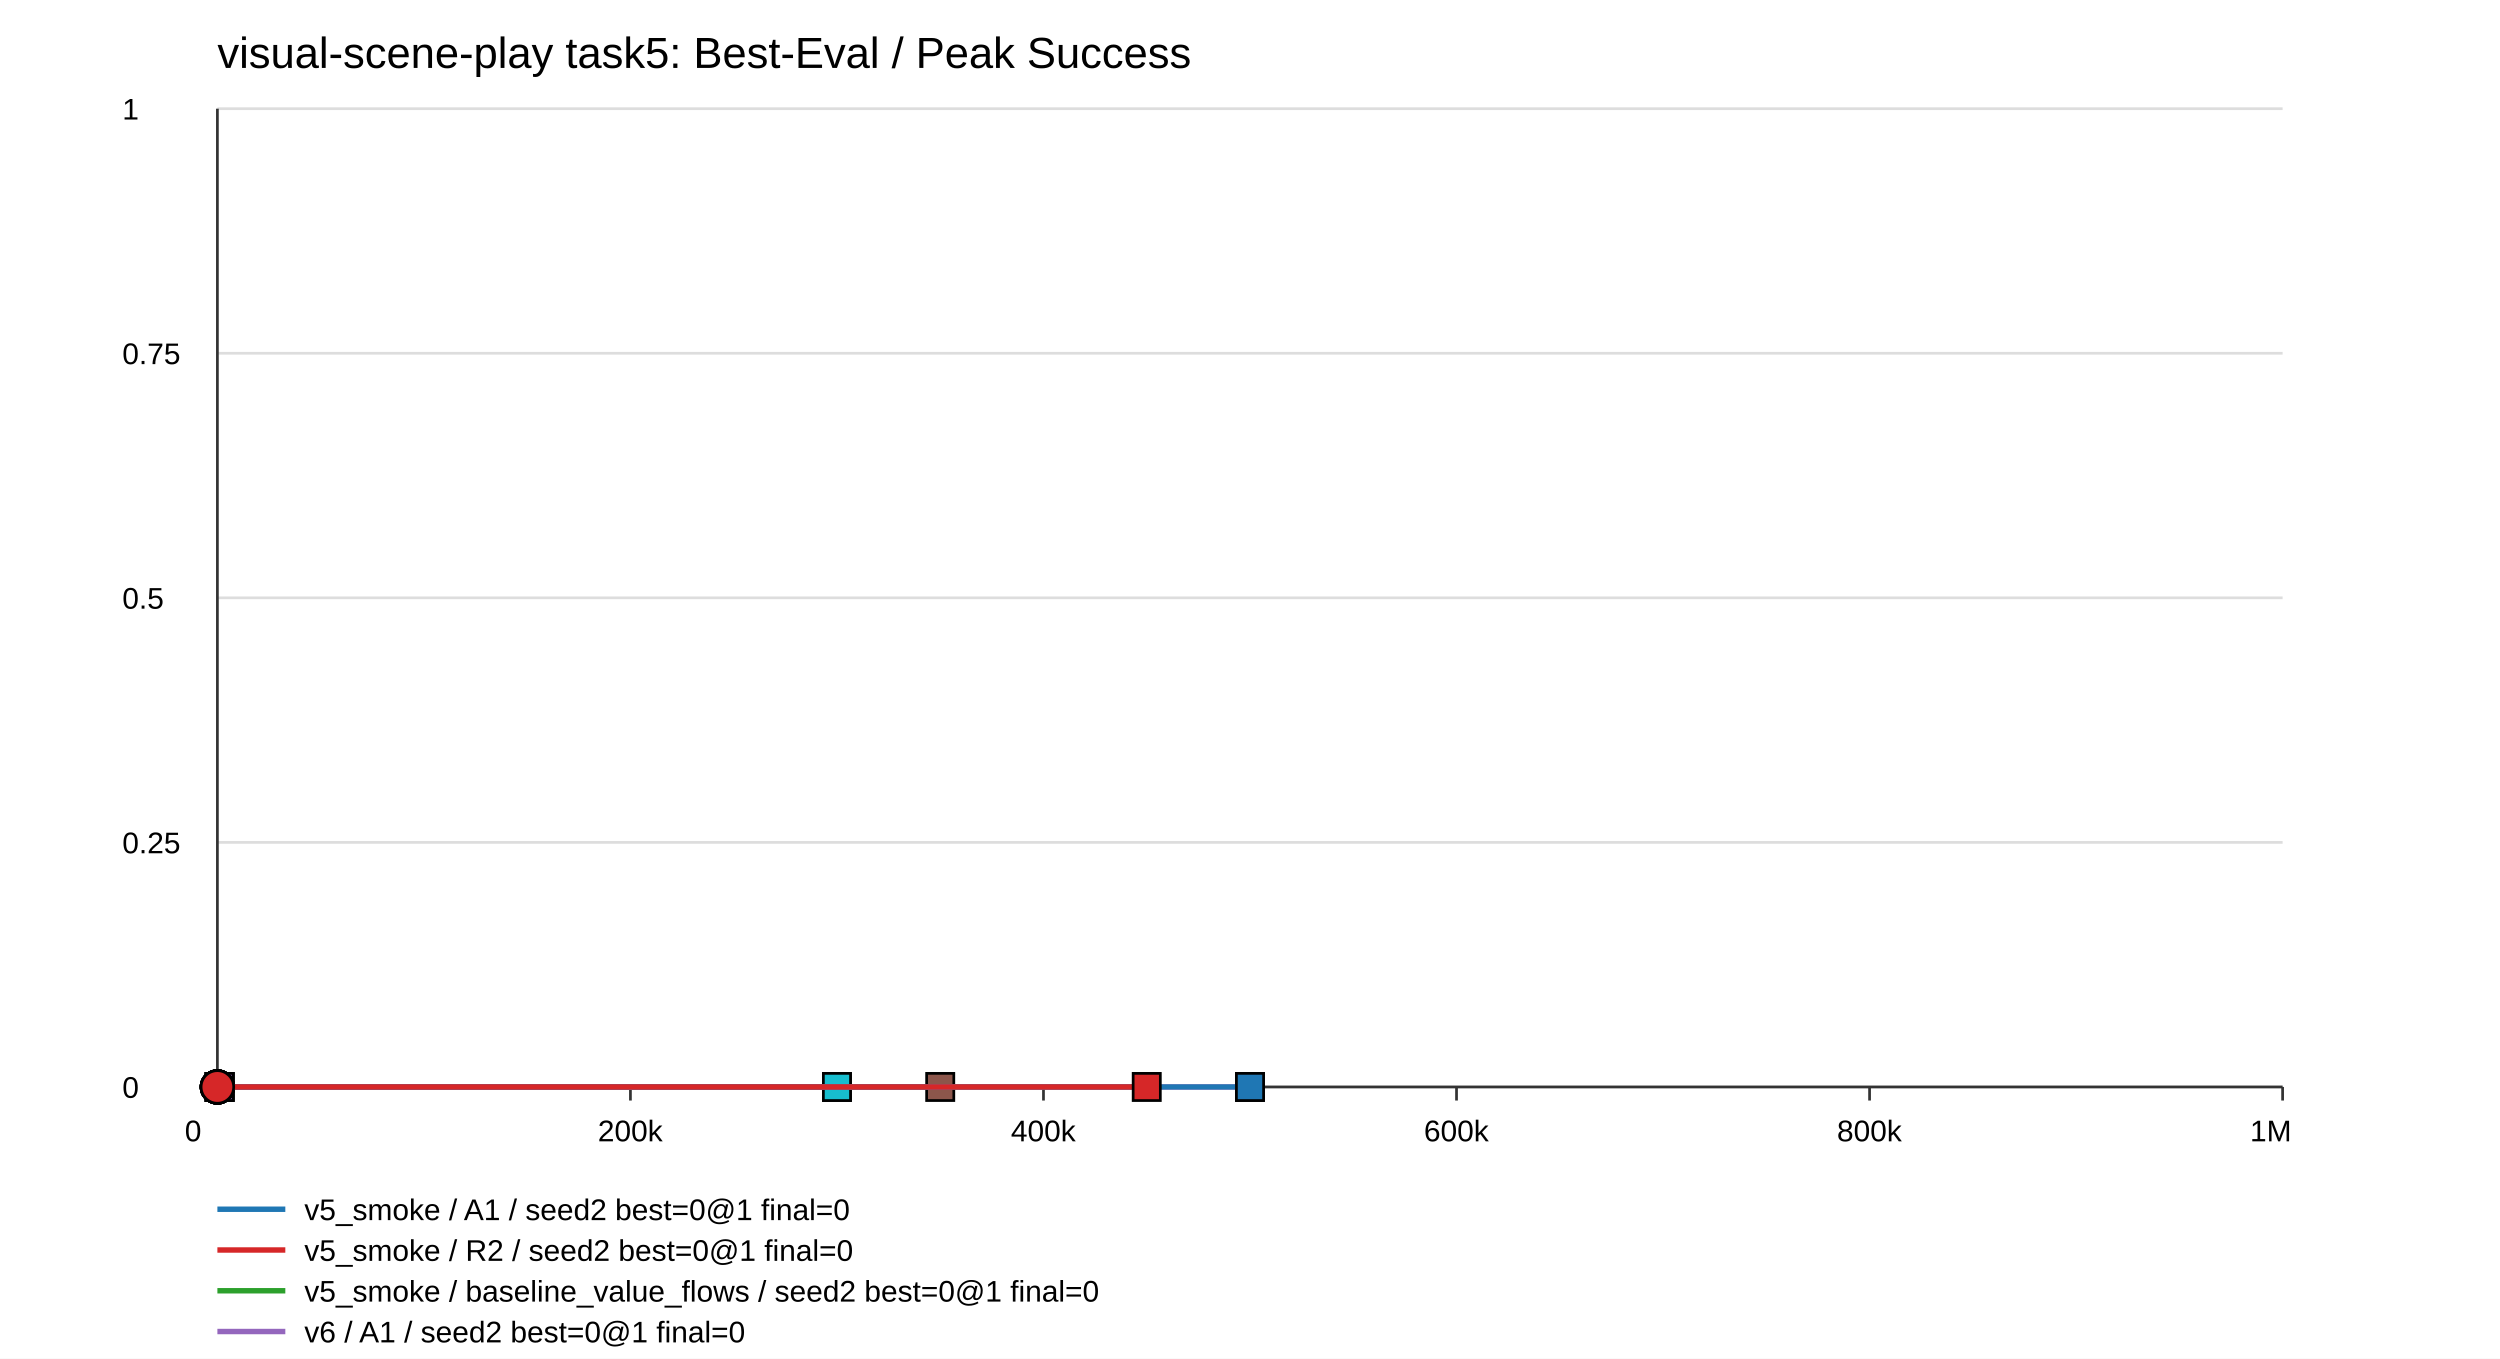
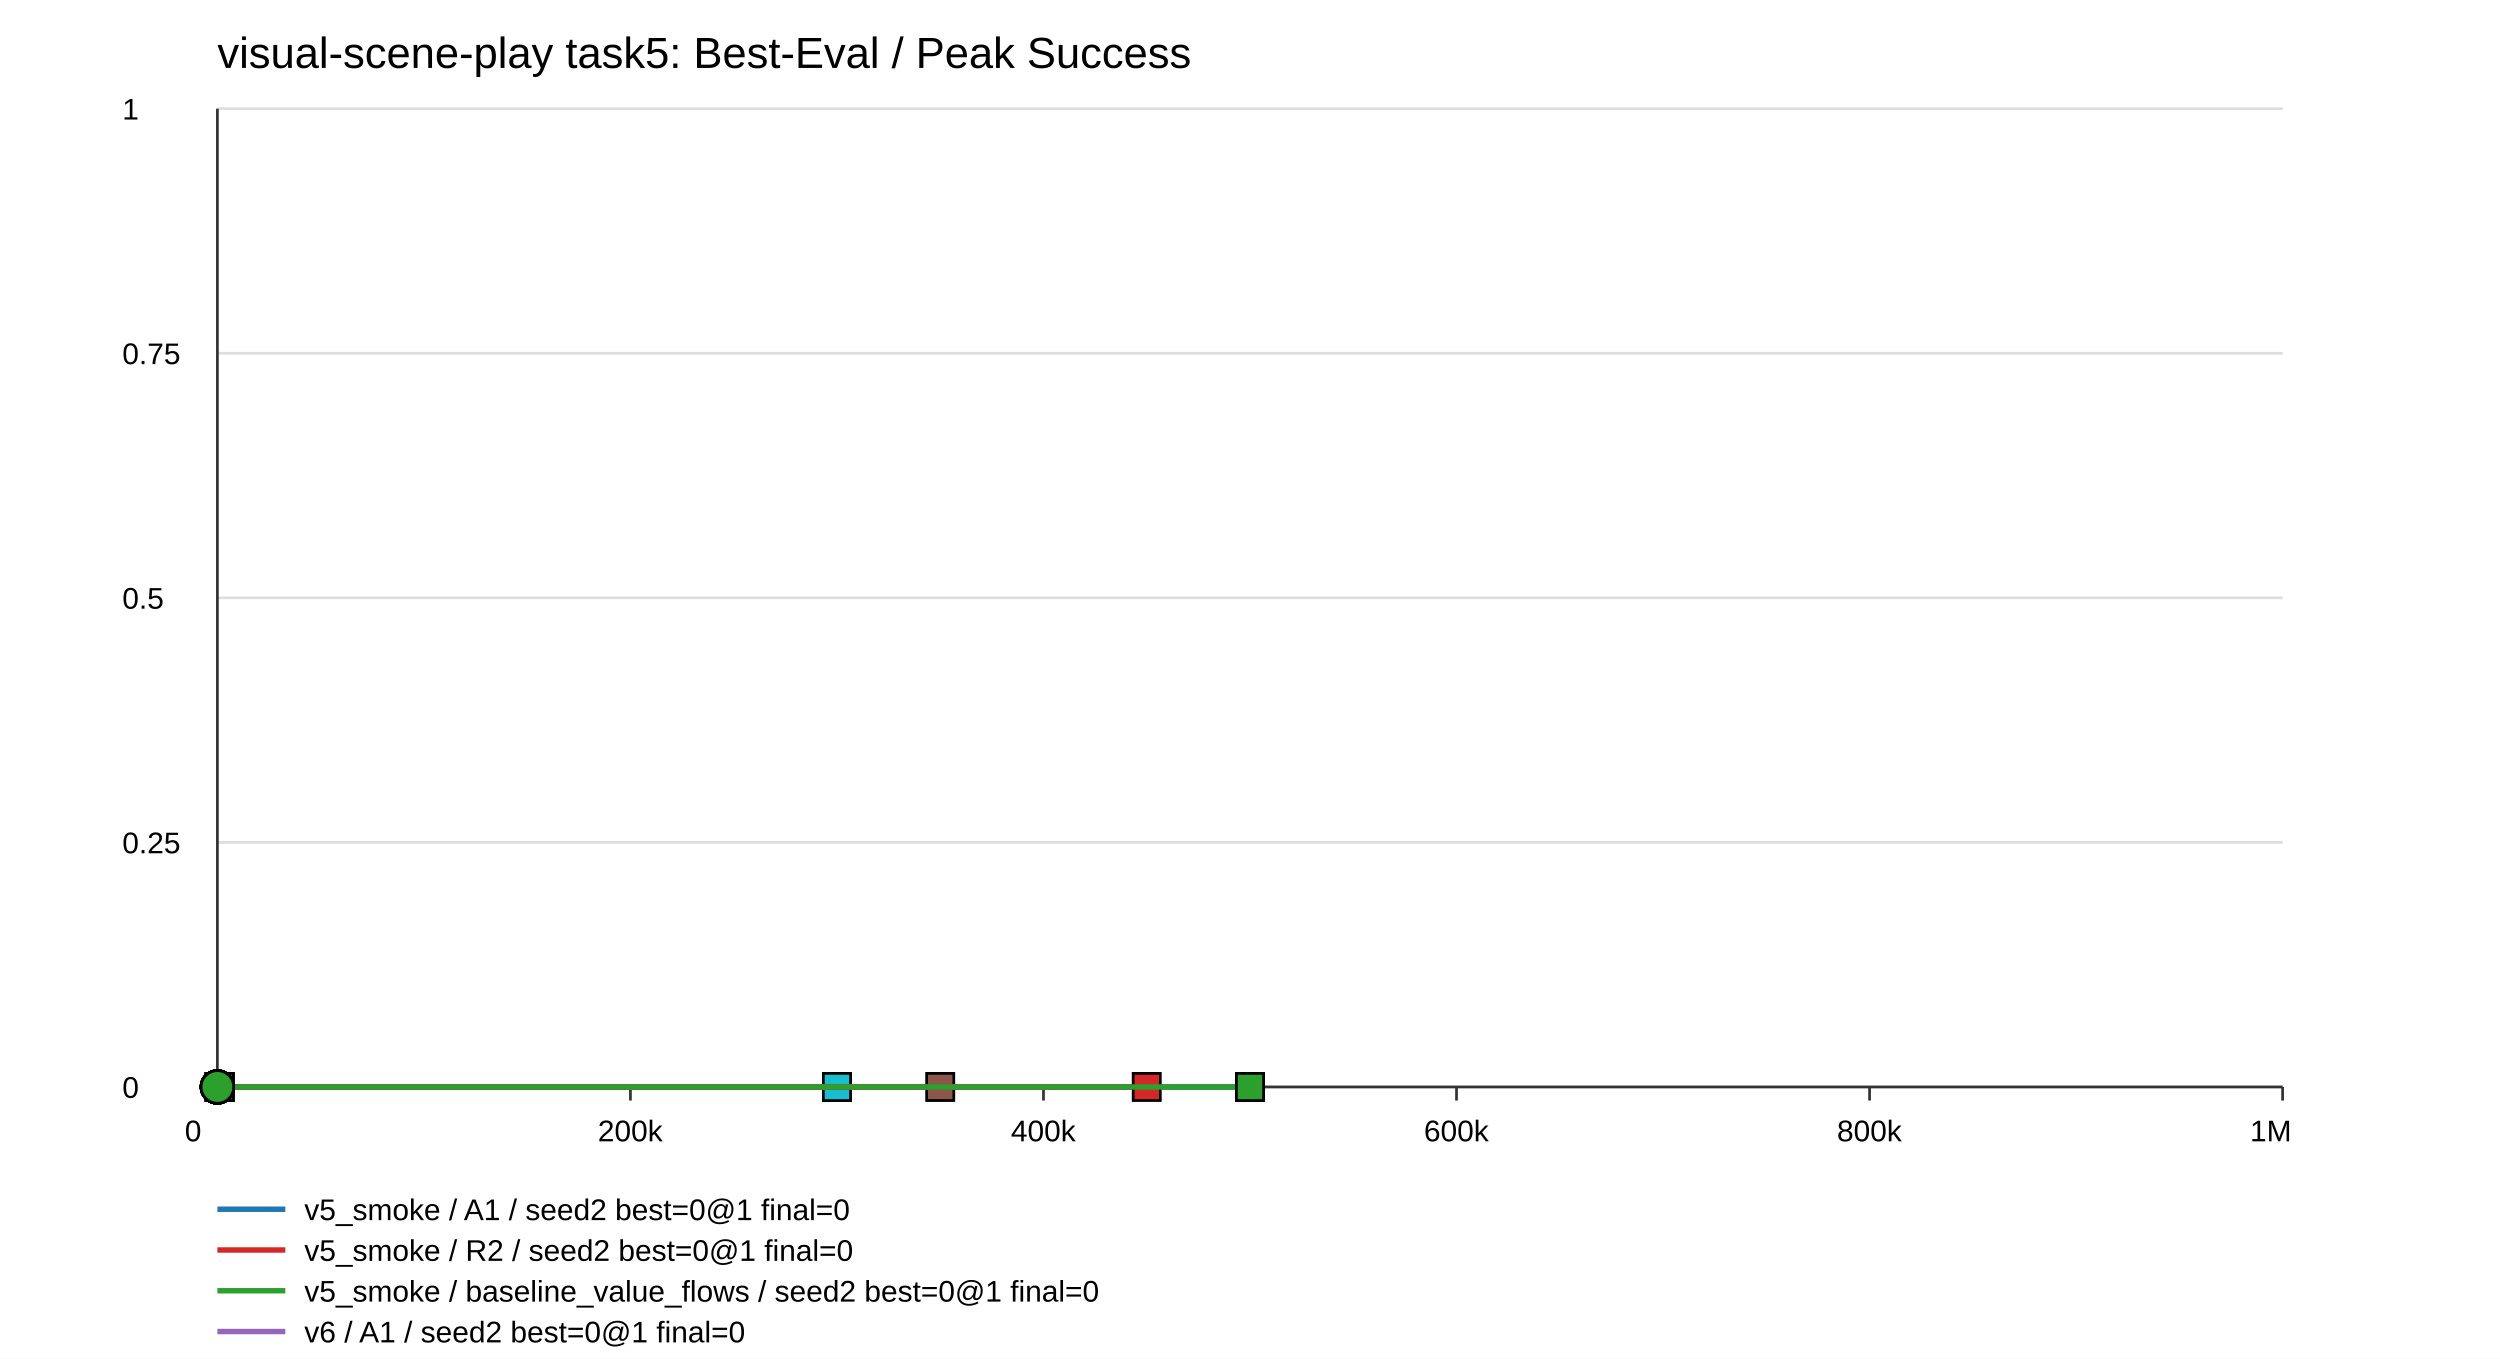
<svg xmlns="http://www.w3.org/2000/svg" width="920" height="500" viewBox="0 0 920 500">
  <rect width="100%" height="100%" fill="white" />
  <text x="80" y="25" font-family="Arial" font-size="16">visual-scene-play task5: Best-Eval / Peak Success</text>
  <line x1="80" y1="400.0" x2="840" y2="400.0" stroke="#ddd" />
  <text x="45" y="404.0" font-family="Arial" font-size="11">0</text>
  <line x1="80" y1="310.0" x2="840" y2="310.0" stroke="#ddd" />
  <text x="45" y="314.0" font-family="Arial" font-size="11">0.25</text>
  <line x1="80" y1="220.0" x2="840" y2="220.0" stroke="#ddd" />
  <text x="45" y="224.0" font-family="Arial" font-size="11">0.5</text>
  <line x1="80" y1="130.0" x2="840" y2="130.0" stroke="#ddd" />
  <text x="45" y="134.0" font-family="Arial" font-size="11">0.75</text>
  <line x1="80" y1="40.0" x2="840" y2="40.0" stroke="#ddd" />
  <text x="45" y="44.0" font-family="Arial" font-size="11">1</text>
  <line x1="80" y1="400" x2="840" y2="400" stroke="#333" />
  <line x1="80" y1="40" x2="80" y2="400" stroke="#333" />
  <line x1="80.0" y1="400" x2="80.0" y2="405" stroke="#333" />
  <text x="68.0" y="420" font-family="Arial" font-size="11">0</text>
  <line x1="232.0" y1="400" x2="232.0" y2="405" stroke="#333" />
  <text x="220.0" y="420" font-family="Arial" font-size="11">200k</text>
  <line x1="384.0" y1="400" x2="384.0" y2="405" stroke="#333" />
  <text x="372.0" y="420" font-family="Arial" font-size="11">400k</text>
  <line x1="536.0" y1="400" x2="536.0" y2="405" stroke="#333" />
  <text x="524.0" y="420" font-family="Arial" font-size="11">600k</text>
  <line x1="688.0" y1="400" x2="688.0" y2="405" stroke="#333" />
  <text x="676.0" y="420" font-family="Arial" font-size="11">800k</text>
  <line x1="840.0" y1="400" x2="840.0" y2="405" stroke="#333" />
  <text x="828.0" y="420" font-family="Arial" font-size="11">1M</text>
  <polyline points="80.0,400.0 80.8,400.0" fill="none" stroke="#1f77b4" stroke-width="2" />
  <circle cx="80.0" cy="400.0" r="6" fill="#1f77b4" stroke="black" />
  <rect x="75.8" y="395.0" width="10" height="10" fill="#1f77b4" stroke="black" />
  <line x1="80" y1="445" x2="105" y2="445" stroke="#1f77b4" stroke-width="2" />
  <text x="112" y="449" font-family="Arial" font-size="11">v5_smoke / A1 / seed2 best=0@1 final=0</text>
  <polyline points="80.0,400.0 80.8,400.0" fill="none" stroke="#d62728" stroke-width="2" />
  <circle cx="80.0" cy="400.0" r="6" fill="#d62728" stroke="black" />
  <rect x="75.8" y="395.0" width="10" height="10" fill="#d62728" stroke="black" />
  <line x1="80" y1="460" x2="105" y2="460" stroke="#d62728" stroke-width="2" />
  <text x="112" y="464" font-family="Arial" font-size="11">v5_smoke / R2 / seed2 best=0@1 final=0</text>
  <polyline points="80.0,400.0 80.8,400.0" fill="none" stroke="#2ca02c" stroke-width="2" />
  <circle cx="80.0" cy="400.0" r="6" fill="#2ca02c" stroke="black" />
  <rect x="75.8" y="395.0" width="10" height="10" fill="#2ca02c" stroke="black" />
  <line x1="80" y1="475" x2="105" y2="475" stroke="#2ca02c" stroke-width="2" />
  <text x="112" y="479" font-family="Arial" font-size="11">v5_smoke / baseline_value_flows / seed2 best=0@1 final=0</text>
  <polyline points="80.0,400.0 80.8,400.0" fill="none" stroke="#9467bd" stroke-width="2" />
  <circle cx="80.0" cy="400.0" r="6" fill="#9467bd" stroke="black" />
  <rect x="75.8" y="395.0" width="10" height="10" fill="#9467bd" stroke="black" />
  <line x1="80" y1="490" x2="105" y2="490" stroke="#9467bd" stroke-width="2" />
  <text x="112" y="494" font-family="Arial" font-size="11">v6 / A1 / seed2 best=0@1 final=0</text>
  <polyline points="80.0,400.0 118.0,400.0 156.0,400.0 194.0,400.0 232.0,400.0 270.0,400.0 308.0,400.0" fill="none" stroke="#ff7f0e" stroke-width="2" />
  <circle cx="80.0" cy="400.0" r="6" fill="#ff7f0e" stroke="black" />
  <rect x="303.0" y="395.0" width="10" height="10" fill="#ff7f0e" stroke="black" />
  <line x1="80" y1="505" x2="105" y2="505" stroke="#ff7f0e" stroke-width="2" />
  <text x="112" y="509" font-family="Arial" font-size="11">v6 / A1 / seed2 best=0@1 final=0</text>
  <polyline points="80.0,400.0 118.0,400.0 156.0,400.0 194.0,400.0 232.0,400.0 270.0,400.0 308.0,400.0" fill="none" stroke="#17becf" stroke-width="2" />
  <circle cx="80.0" cy="400.0" r="6" fill="#17becf" stroke="black" />
  <rect x="303.0" y="395.0" width="10" height="10" fill="#17becf" stroke="black" />
  <line x1="80" y1="520" x2="105" y2="520" stroke="#17becf" stroke-width="2" />
  <text x="112" y="524" font-family="Arial" font-size="11">v6 / R2 / seed2 best=0@1 final=0</text>
  <polyline points="80.0,400.0 118.0,400.0 156.0,400.0 194.0,400.0 232.0,400.0 270.0,400.0 308.0,400.0 346.0,400.0" fill="none" stroke="#8c564b" stroke-width="2" />
  <circle cx="80.0" cy="400.0" r="6" fill="#8c564b" stroke="black" />
  <rect x="341.0" y="395.0" width="10" height="10" fill="#8c564b" stroke="black" />
  <line x1="80" y1="535" x2="105" y2="535" stroke="#8c564b" stroke-width="2" />
  <text x="112" y="539" font-family="Arial" font-size="11">v8p1 / R2_stable_strong / seed2 best=0@1 final=0</text>
  <polyline points="80.0,400.0 118.0,400.0 156.0,400.0 194.0,400.0 232.0,400.0 270.0,400.0 308.0,400.0 346.0,400.0 384.0,400.0 422.0,400.0 460.0,400.0" fill="none" stroke="#e377c2" stroke-width="2" />
  <circle cx="80.0" cy="400.0" r="6" fill="#e377c2" stroke="black" />
  <rect x="455.0" y="395.0" width="10" height="10" fill="#e377c2" stroke="black" />
  <line x1="80" y1="550" x2="105" y2="550" stroke="#e377c2" stroke-width="2" />
  <text x="112" y="554" font-family="Arial" font-size="11">v8p1 / R2_stable_strong / seed2 best=0@1 final=0</text>
  <polyline points="80.0,400.0 118.0,400.0 156.0,400.0 194.0,400.0 232.0,400.0 270.0,400.0 308.0,400.0 346.0,400.0 384.0,400.0 422.0,400.0 460.0,400.0" fill="none" stroke="#1f77b4" stroke-width="2" />
  <circle cx="80.0" cy="400.0" r="6" fill="#1f77b4" stroke="black" />
  <rect x="455.0" y="395.0" width="10" height="10" fill="#1f77b4" stroke="black" />
  <line x1="80" y1="565" x2="105" y2="565" stroke="#1f77b4" stroke-width="2" />
  <text x="112" y="569" font-family="Arial" font-size="11">v8p1 / R2_stable_strong / seed3 best=0@1 final=0</text>
  <polyline points="80.0,400.0 118.0,400.0 156.0,400.0 194.0,400.0 232.0,400.0 270.0,400.0 308.0,400.0 346.0,400.0 384.0,400.0 422.0,400.0" fill="none" stroke="#d62728" stroke-width="2" />
  <circle cx="80.0" cy="400.0" r="6" fill="#d62728" stroke="black" />
  <rect x="417.0" y="395.0" width="10" height="10" fill="#d62728" stroke="black" />
  <line x1="80" y1="580" x2="105" y2="580" stroke="#d62728" stroke-width="2" />
  <text x="112" y="584" font-family="Arial" font-size="11">v8p1 / R2_stable_strong / seed4 best=0@1 final=0</text>
+   <polyline points="80.0,400.0 118.0,400.0 156.0,400.0 194.0,400.0 232.0,400.0 270.0,400.0 308.0,400.0 346.0,400.0 384.0,400.0 422.0,400.0 460.0,400.0" fill="none" stroke="#2ca02c" stroke-width="2" />
+   <circle cx="80.0" cy="400.0" r="6" fill="#2ca02c" stroke="black" />
+   <rect x="455.0" y="395.0" width="10" height="10" fill="#2ca02c" stroke="black" />
+   <line x1="80" y1="595" x2="105" y2="595" stroke="#2ca02c" stroke-width="2" />
+   <text x="112" y="599" font-family="Arial" font-size="11">v8p1 / R2_stable_strong / seed5 best=0@1 final=0</text>
</svg>
